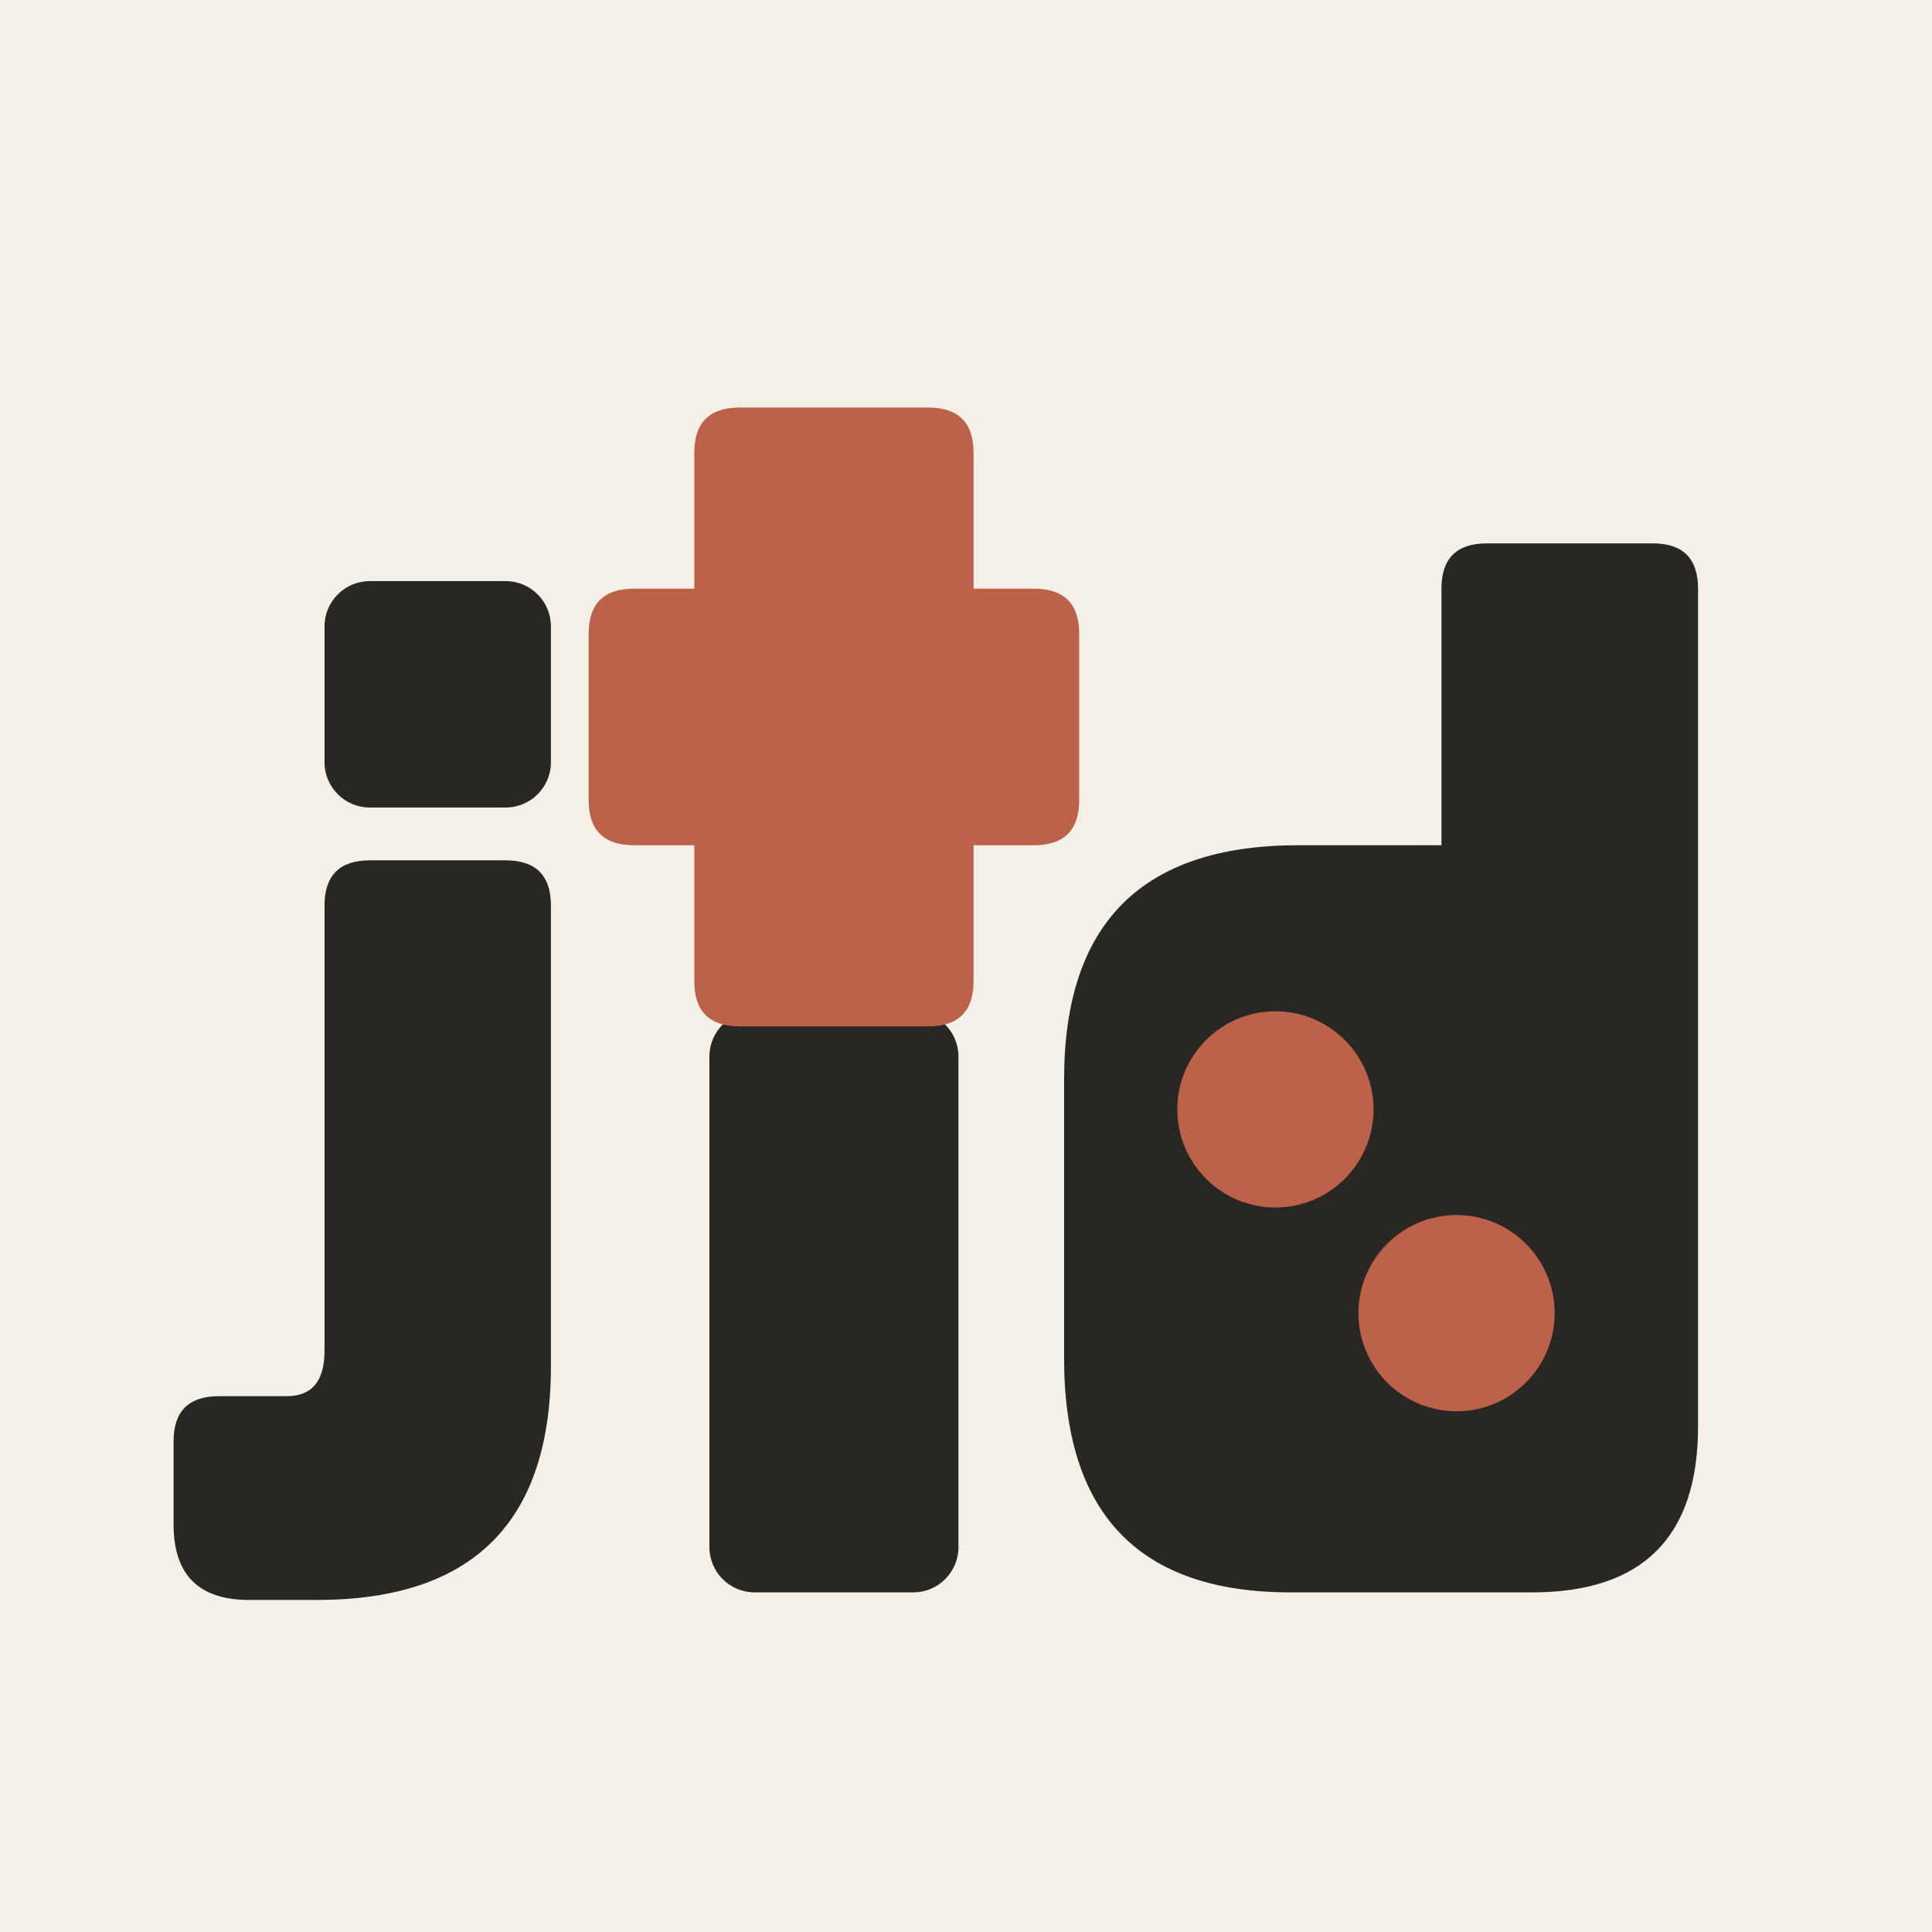
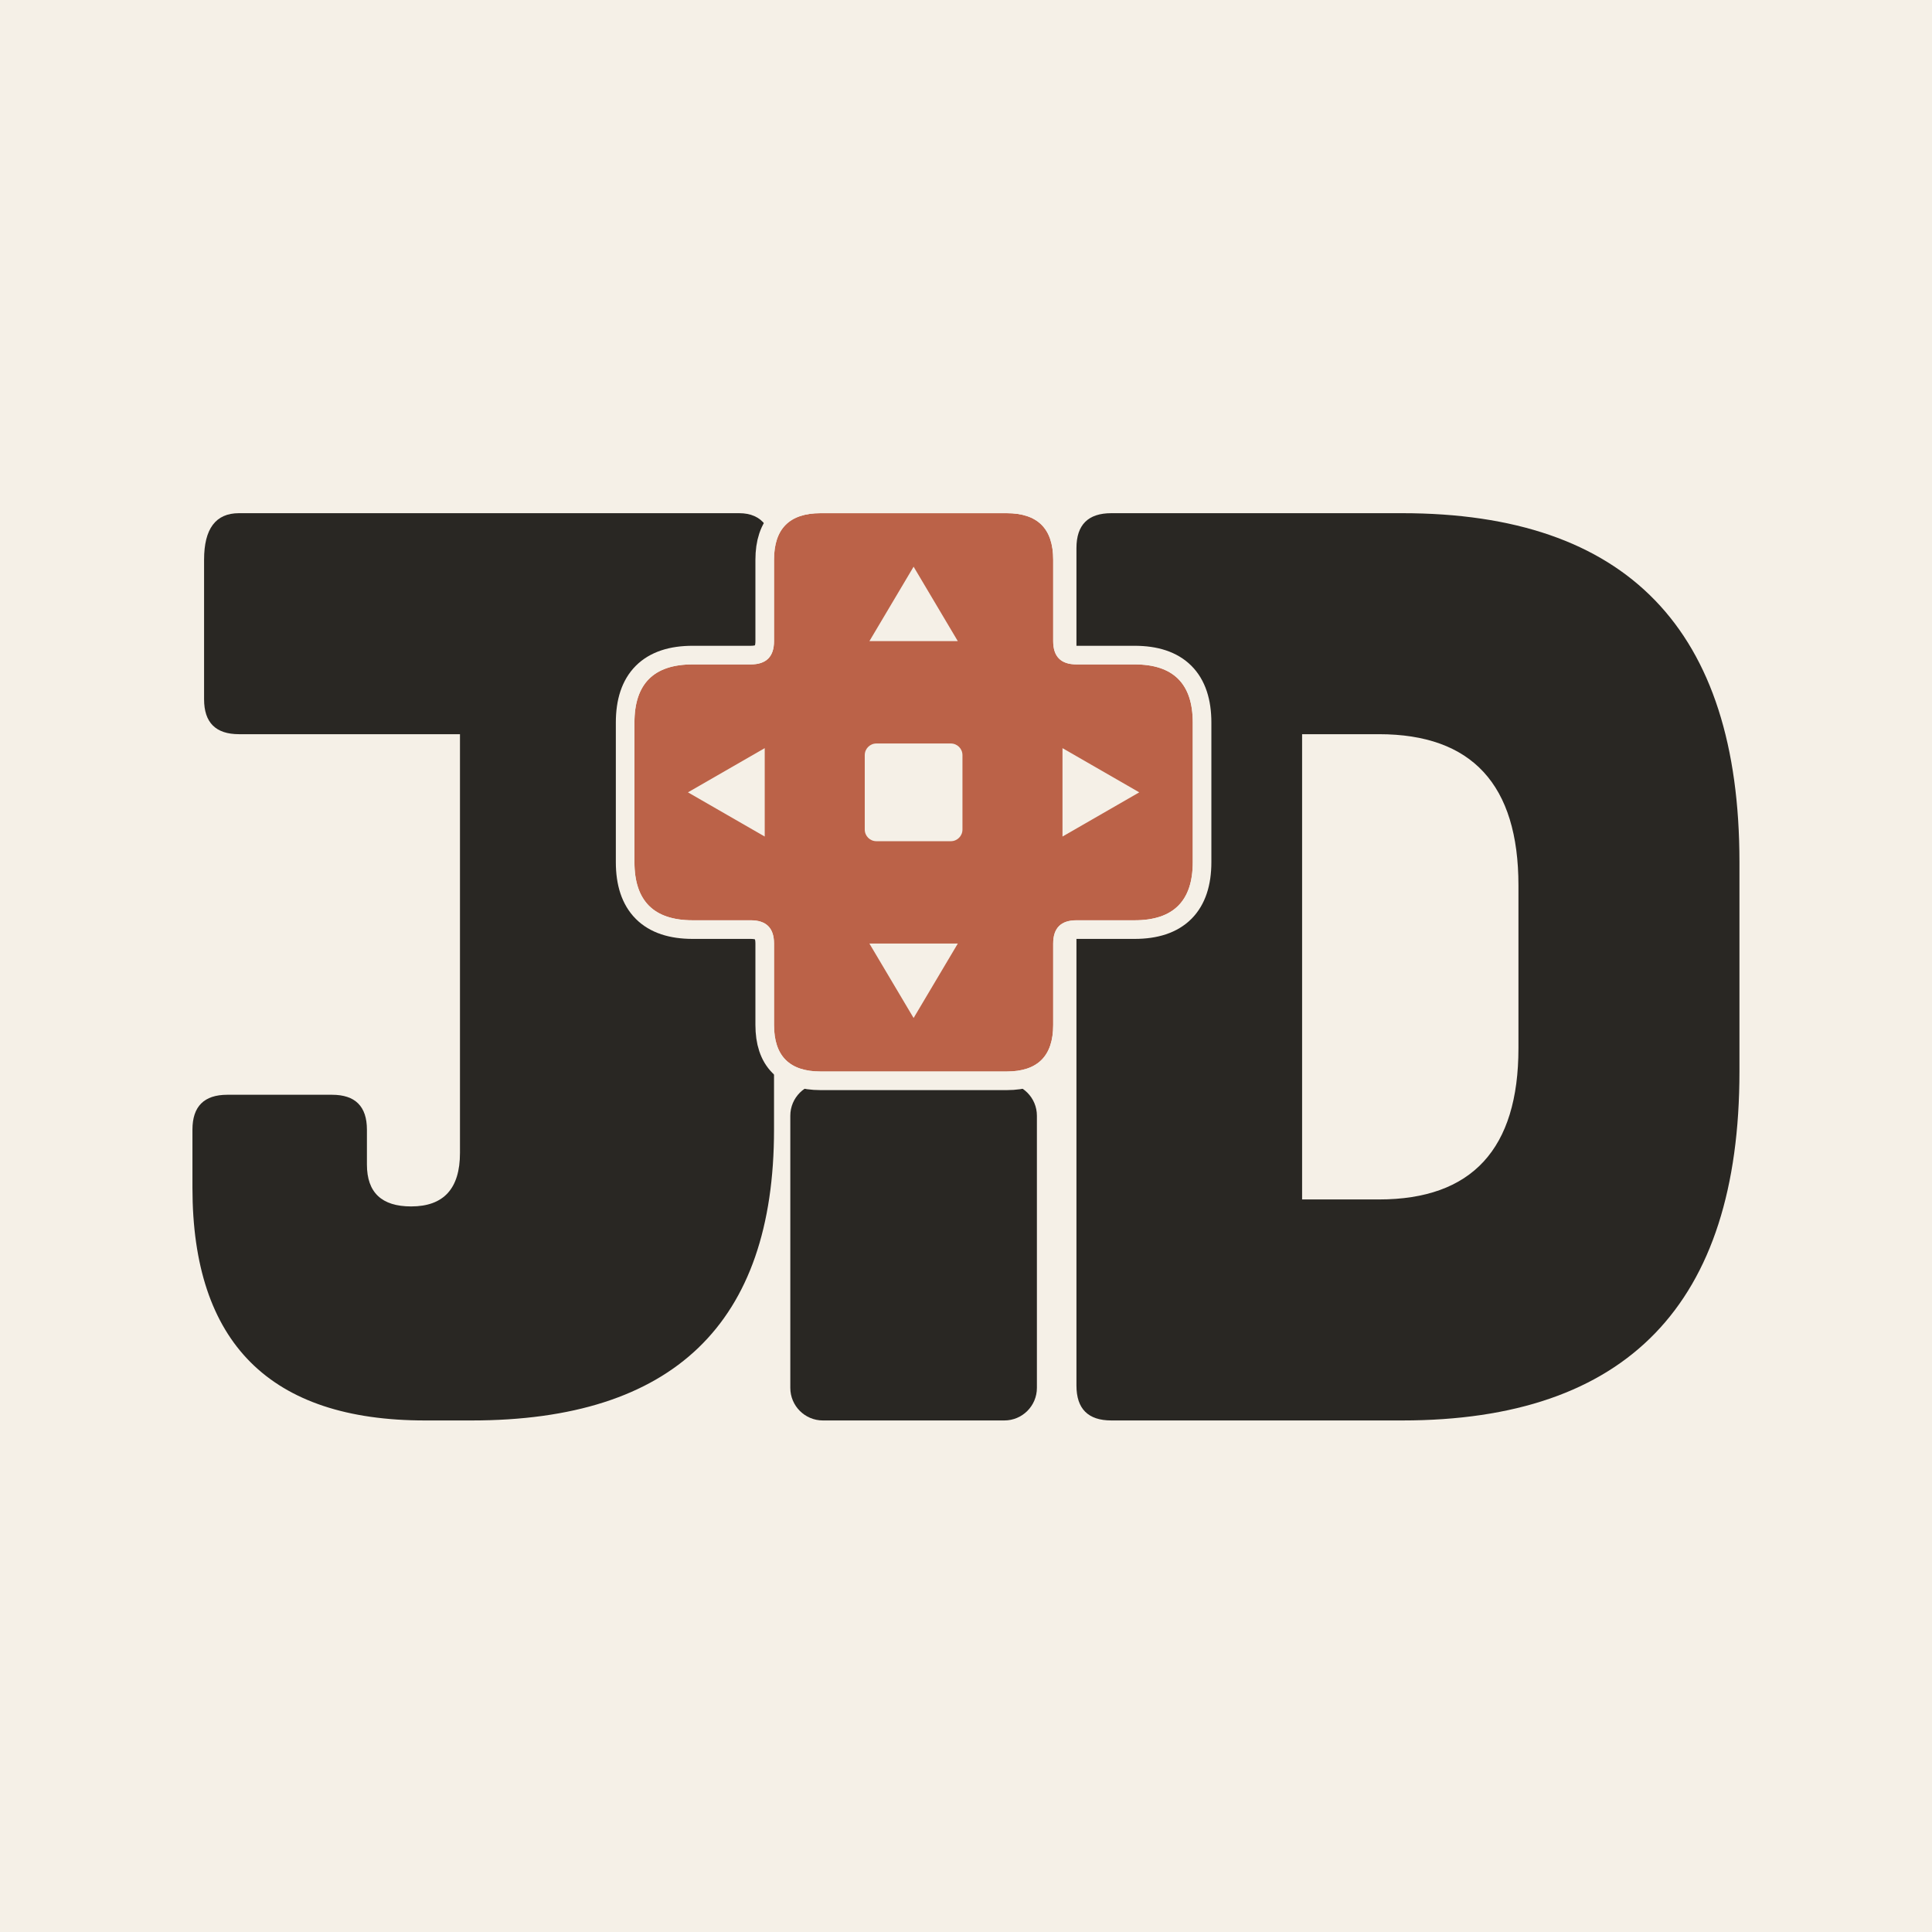
- <svg xmlns="http://www.w3.org/2000/svg" width="512" height="512" viewBox="0 0 256 256">
-   <rect width="256" height="256" fill="#F5F0E7" />
-   <g transform="translate(0 23)">
-     <g fill="#292723">
-       <rect x="43" y="54" width="30" height="30" rx="6" />
-       <path d="M49 91h18q6 0 6 6v61q0 31-31 31h-9q-10 0-10-10v-11q0-6 6-6h9q5 0 5-6V97q0-6 6-6Z" />
-       <rect x="94" y="111" width="33" height="77" rx="6" />
-       <path d="M197 49h22q6 0 6 6v111q0 22-22 22h-32q-30 0-30-31v-37q0-31 31-31h19V55q0-6 6-6Z" />
+ <svg xmlns="http://www.w3.org/2000/svg" width="512" height="512" viewBox="0 0 512 512">
+   <rect width="512" height="512" fill="#F5F0E7" />
+   <g transform="translate(51 136) scale(.6165)">
+     <defs>
+       <mask id="letters" maskUnits="userSpaceOnUse" x="-10" y="-10" width="700" height="420">
+         <rect x="-10" y="-10" width="700" height="420" fill="white" />
+         <path d="M270 0H350Q370 0 370 20V55Q370 65 380 65H405Q430 65 430 90V150Q430 175 405 175H380Q370 175 370 185V220Q370 240 350 240H270Q250 240 250 220V185Q250 175 240 175H215Q190 175 190 150V90Q190 65 215 65H240Q250 65 250 55V20Q250 0 270 0Z" fill="black" stroke="black" stroke-width="16" />
+       </mask>
+       <mask id="pad" maskUnits="userSpaceOnUse" x="180" y="-10" width="260" height="260">
+         <path d="M270 0H350Q370 0 370 20V55Q370 65 380 65H405Q430 65 430 90V150Q430 175 405 175H380Q370 175 370 185V220Q370 240 350 240H270Q250 240 250 220V185Q250 175 240 175H215Q190 175 190 150V90Q190 65 215 65H240Q250 65 250 55V20Q250 0 270 0Z" fill="white" />
+         <rect x="289" y="99" width="42" height="42" rx="5" fill="black" />
+         <path fill="black" d="M310 23 291 55H329Z M310 217 291 185H329Z M213 120 246 101V139Z M407 120 374 101V139Z" />
+       </mask>
+     </defs>
+     <g fill="#292723" mask="url(#letters)">
+       <path d="M20 0H235Q250 0 250 20V265Q250 390 120 390H100Q0 390 0 290V265Q0 250 15 250H60Q75 250 75 265V280Q75 298 94 298Q115 298 115 275V95H20Q5 95 5 80V20Q5 0 20 0Z" />
+       <rect x="257" y="245" width="106" height="145" rx="14" />
+       <path fill-rule="evenodd" d="M395 0H520Q665 0 665 150V240Q665 390 520 390H395Q380 390 380 375V15Q380 0 395 0Z M477 95V295H510Q570 295 570 230V160Q570 95 510 95Z" />
    </g>
-     <g fill="#BB6248">
-       <path d="M98 31h25q6 0 6 6v18h8q6 0 6 6v22q0 6-6 6h-8v18q0 6-6 6H98q-6 0-6-6V89H84q-6 0-6-6V61q0-6 6-6h8V37q0-6 6-6Z" />
-       <circle cx="169" cy="124" r="13" />
-       <circle cx="193" cy="151" r="13" />
-     </g>
+     <path d="M270 0H350Q370 0 370 20V55Q370 65 380 65H405Q430 65 430 90V150Q430 175 405 175H380Q370 175 370 185V220Q370 240 350 240H270Q250 240 250 220V185Q250 175 240 175H215Q190 175 190 150V90Q190 65 215 65H240Q250 65 250 55V20Q250 0 270 0Z" fill="#BB6248" mask="url(#pad)" />
  </g>
</svg>
